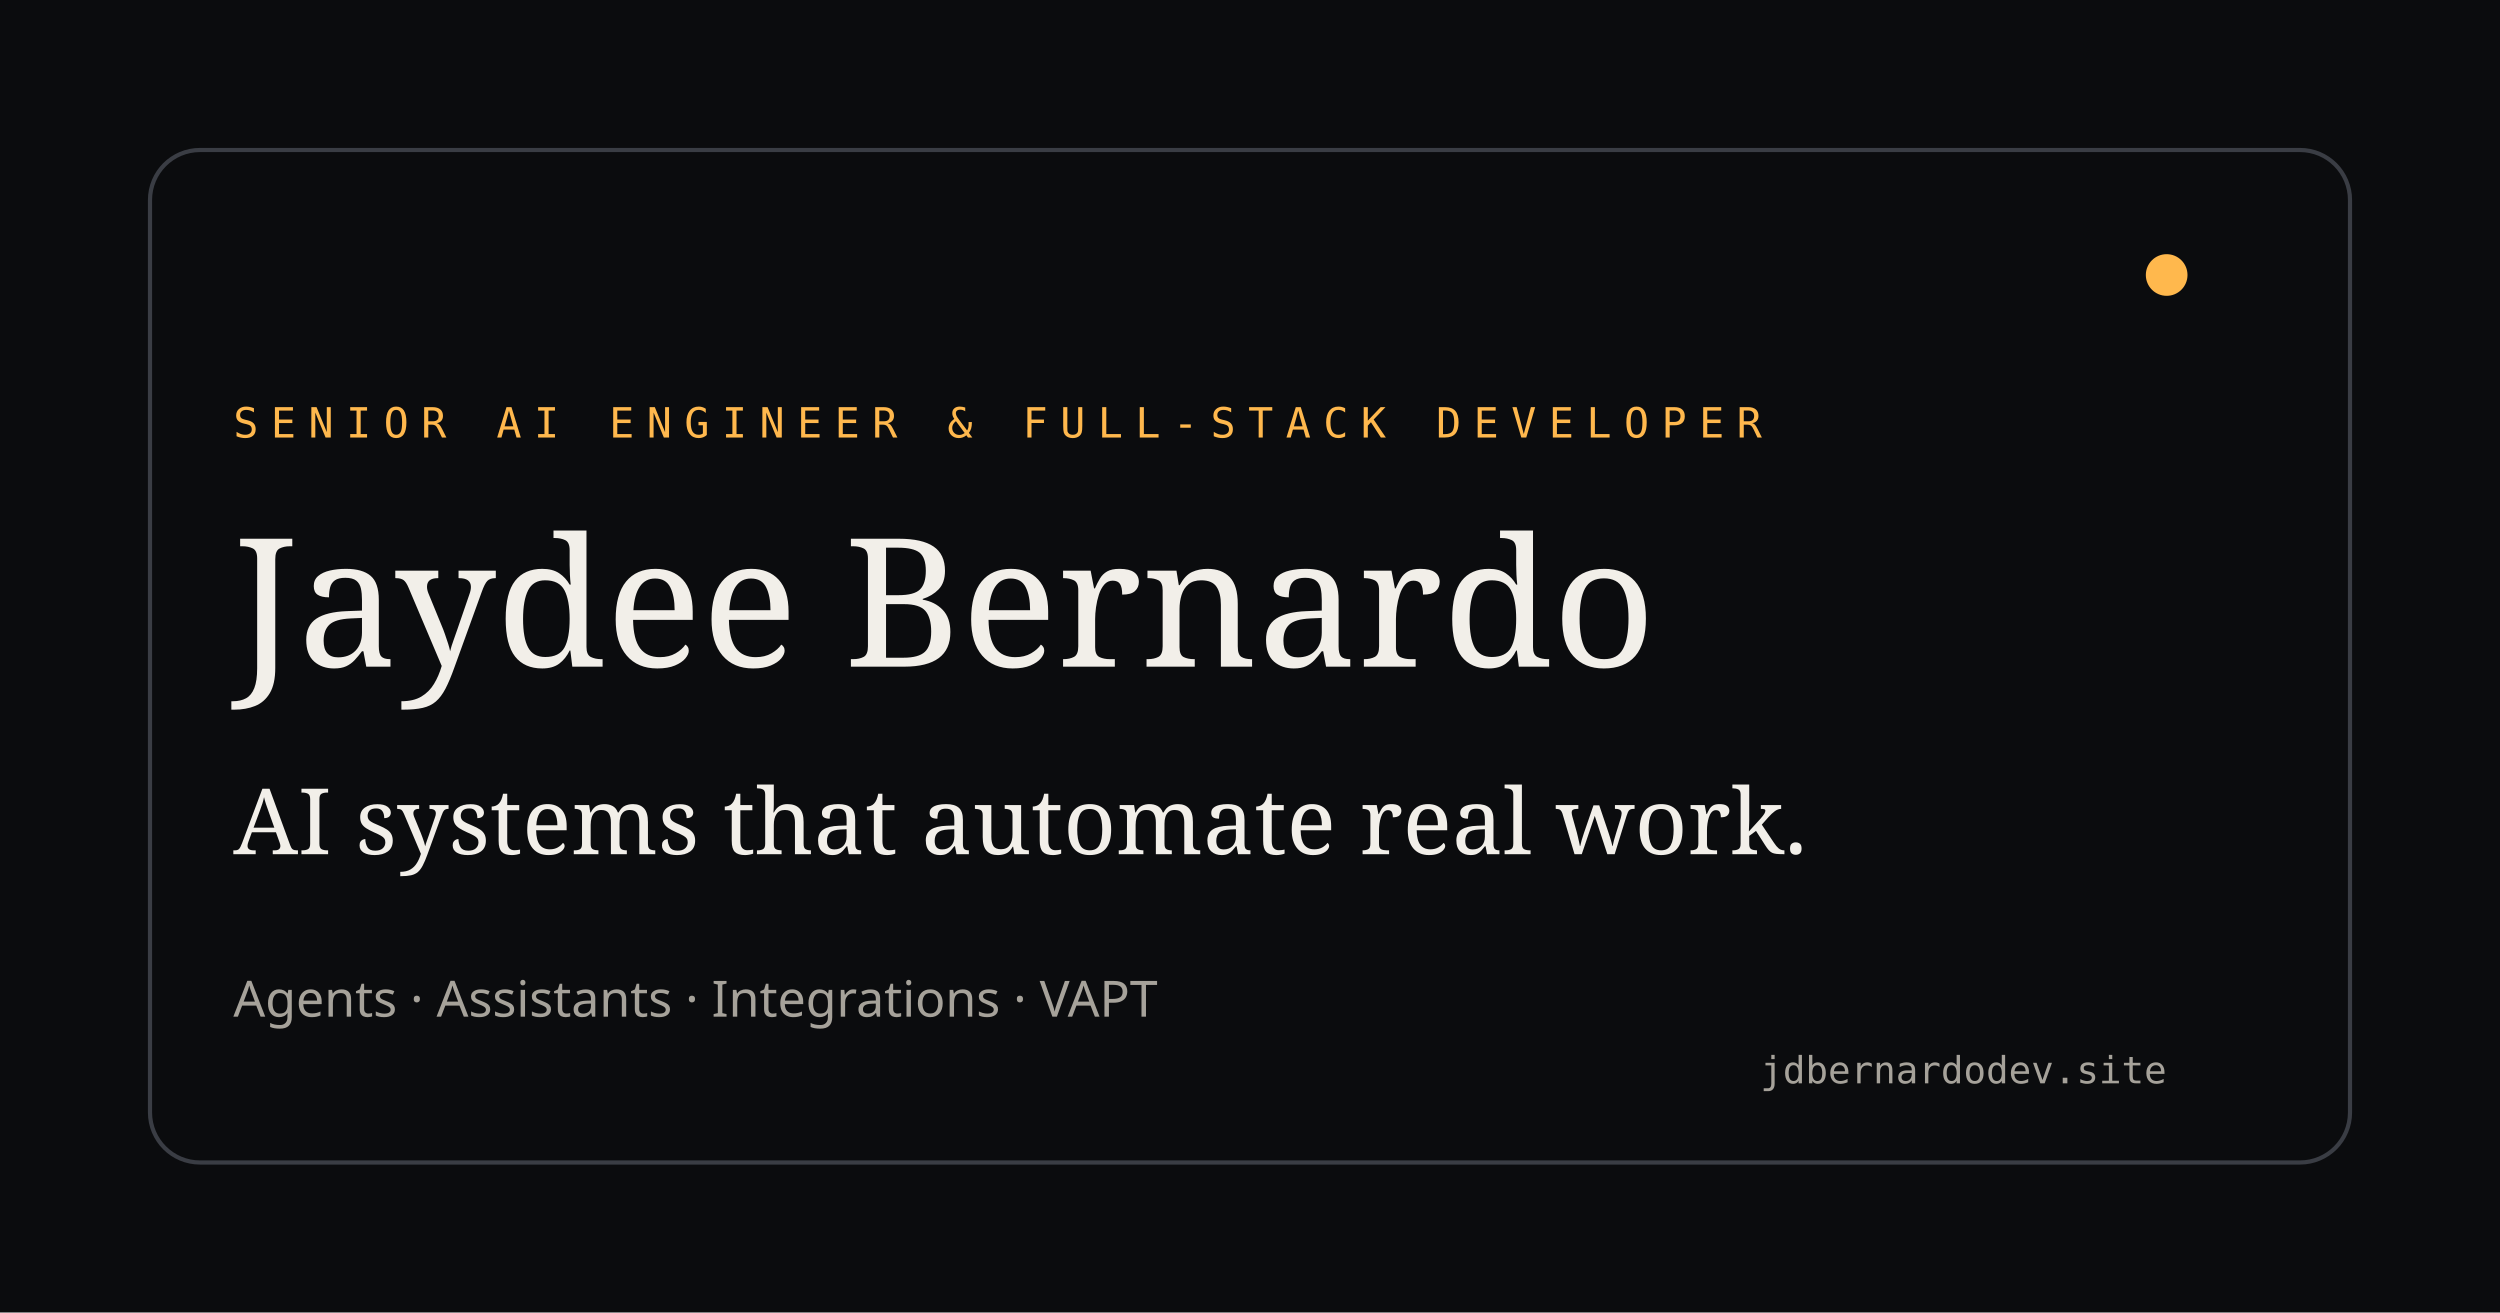
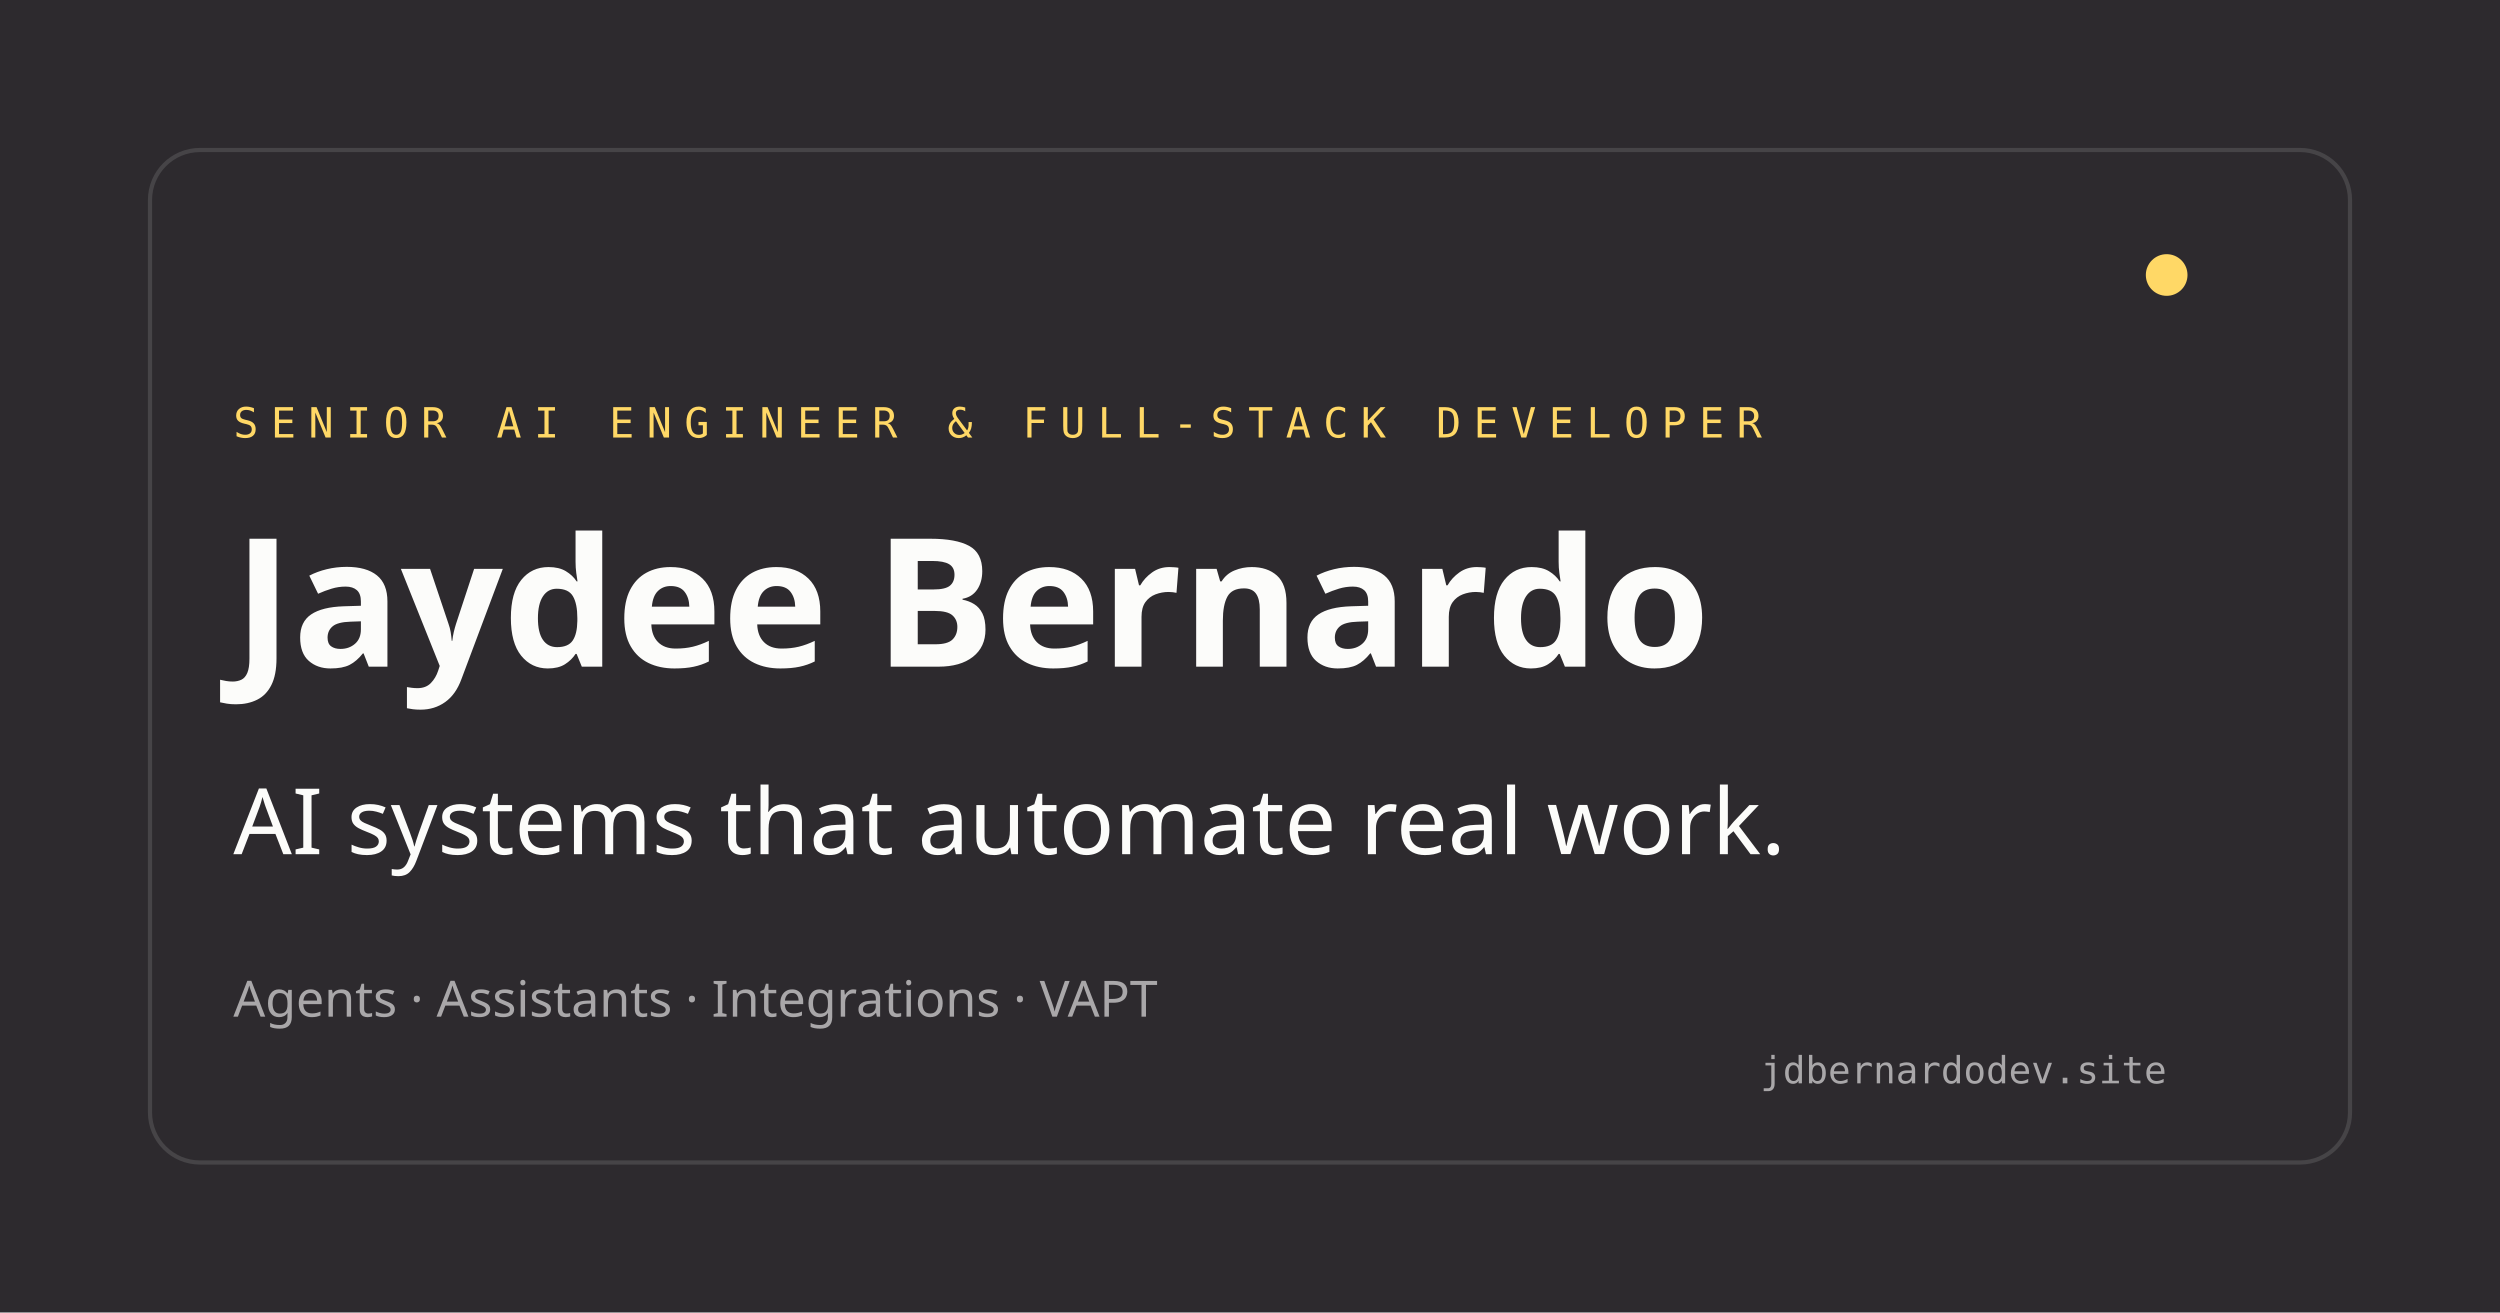
<svg xmlns="http://www.w3.org/2000/svg" width="1200" height="630" viewBox="0 0 1200 630">
-   <rect width="1200" height="630" fill="#0b0c0e" />
-   <rect x="72" y="72" width="1056" height="486" rx="24" fill="none" stroke="#3a3d44" stroke-width="2" />
-   <circle cx="1040" cy="132" r="10" fill="#ffb84d" />
-   <text x="112" y="210" fill="#ffb84d" font-family="monospace" font-size="20" letter-spacing="6">SENIOR AI ENGINEER &amp; FULL-STACK DEVELOPER</text>
-   <text x="112" y="320" fill="#f2efe9" font-family="Georgia, serif" font-size="86">Jaydee Bernardo</text>
-   <text x="112" y="410" fill="#f2efe9" font-family="Georgia, serif" font-size="44">AI systems that automate real work.</text>
-   <text x="112" y="488" fill="#a6a29a" font-family="sans-serif" font-size="24">Agents · Assistants · Integrations · VAPT</text>
-   <text x="1040" y="520" fill="#a6a29a" font-family="monospace" font-size="18" text-anchor="end">jdbernardodev.site</text>
+   <rect width="1200" height="630" fill="#2d2a2e" />
+   <rect x="72" y="72" width="1056" height="486" rx="24" fill="none" stroke="#464447" stroke-width="2" />
+   <circle cx="1040" cy="132" r="10" fill="#ffd866" />
+   <text x="112" y="210" fill="#ffd866" font-family="monospace" font-size="20" letter-spacing="6">SENIOR AI ENGINEER &amp; FULL-STACK DEVELOPER</text>
+   <text x="112" y="320" fill="#fcfcfa" font-family="system-ui, sans-serif" font-size="86" font-weight="600">Jaydee Bernardo</text>
+   <text x="112" y="410" fill="#fcfcfa" font-family="system-ui, sans-serif" font-size="44" font-weight="500">AI systems that automate real work.</text>
+   <text x="112" y="488" fill="#a9a7a9" font-family="sans-serif" font-size="24">Agents · Assistants · Integrations · VAPT</text>
+   <text x="1040" y="520" fill="#a9a7a9" font-family="monospace" font-size="18" text-anchor="end">jdbernardodev.site</text>
</svg>
